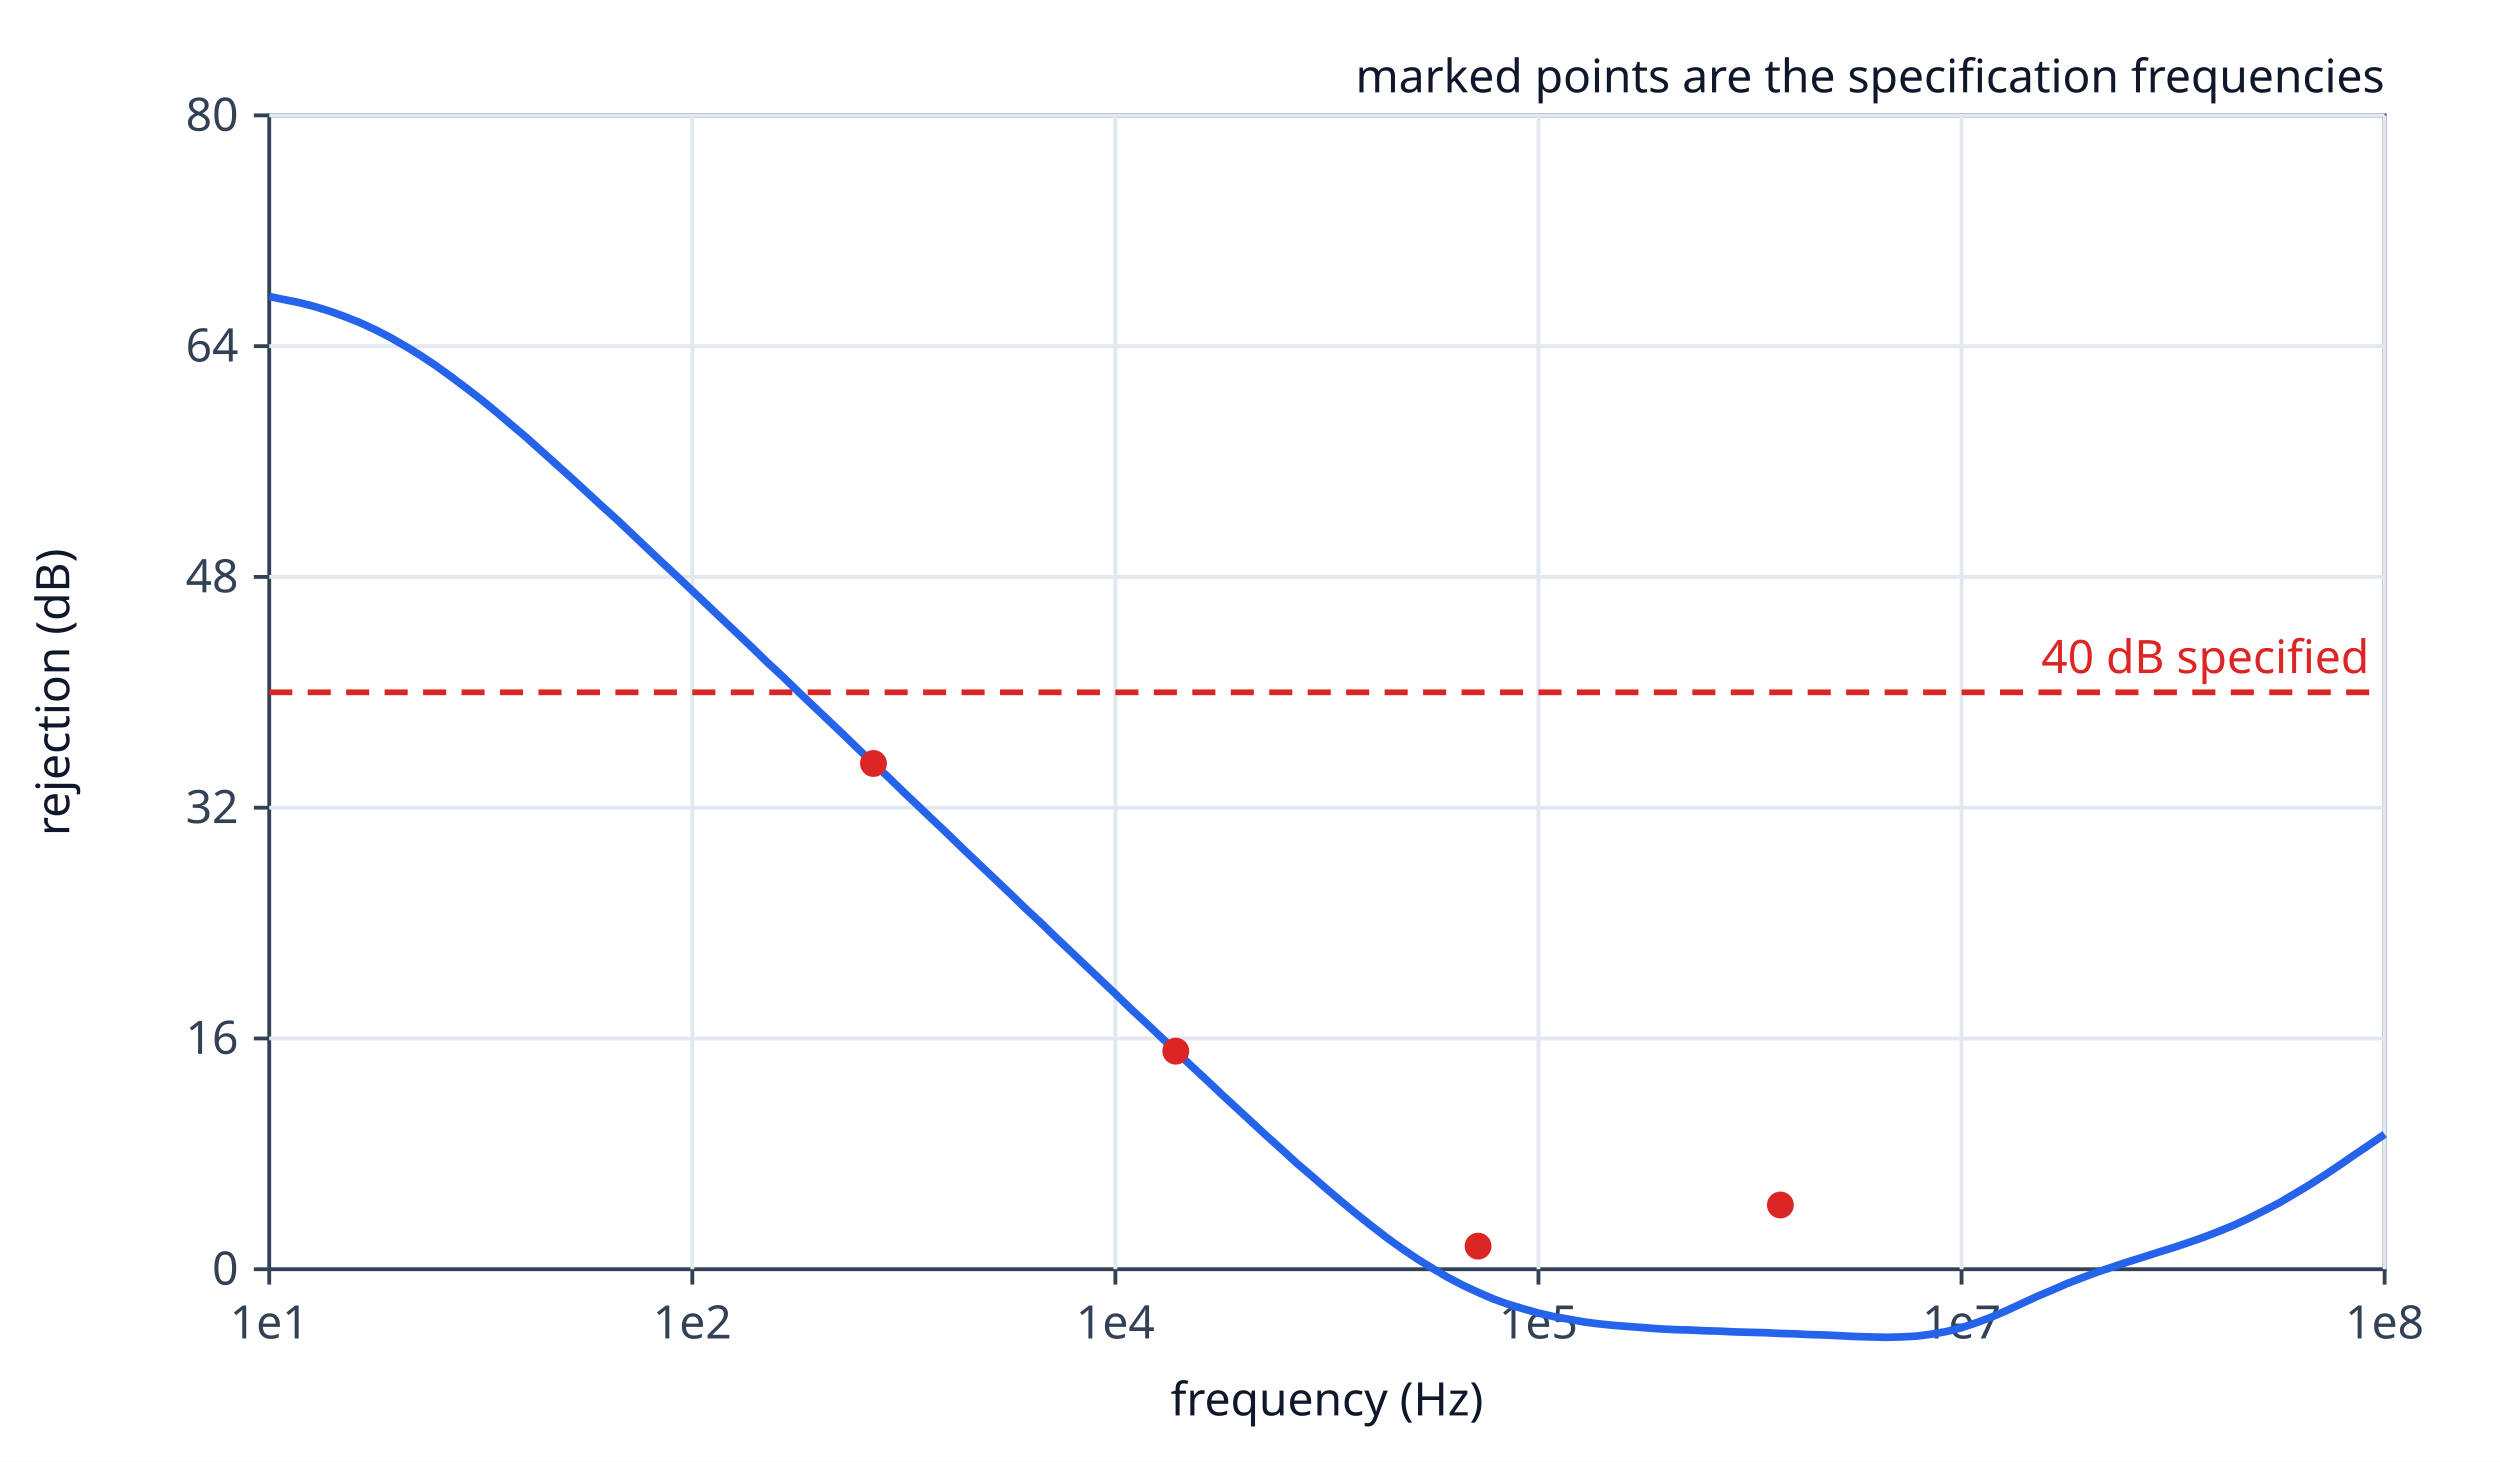
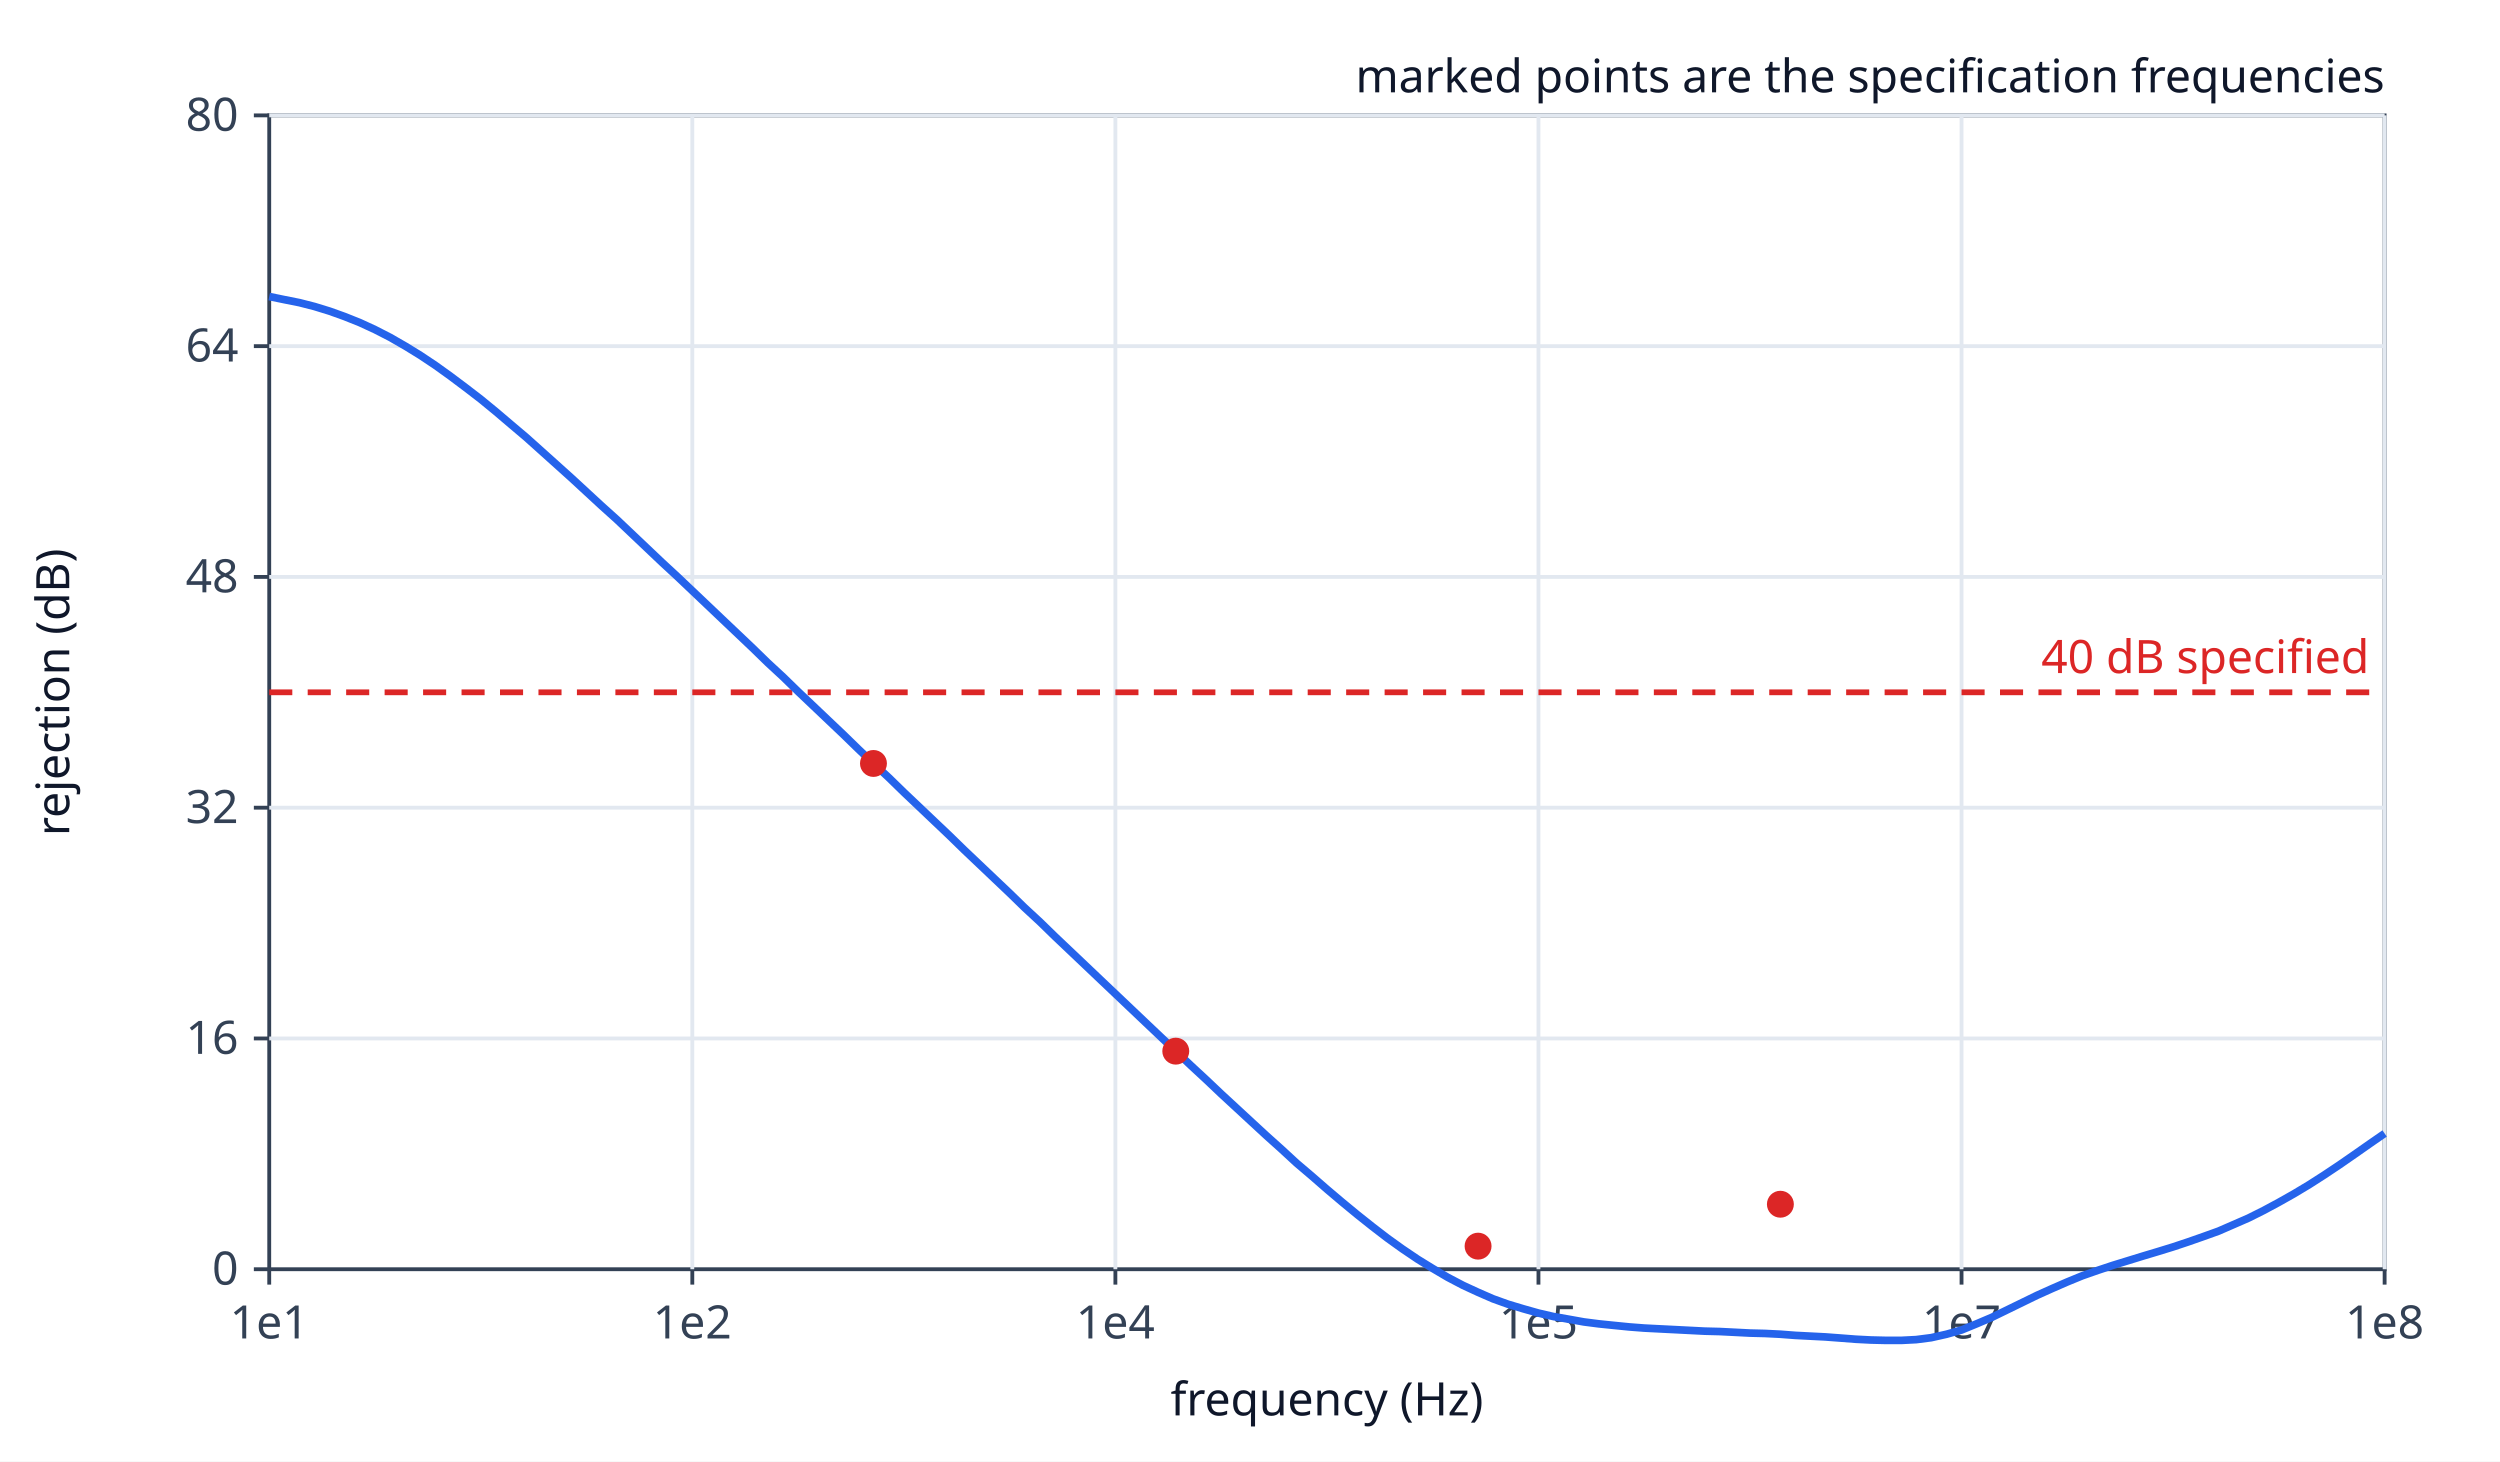
<svg xmlns="http://www.w3.org/2000/svg" width="650" height="380" viewBox="0 0 650 380" font-family="sans-serif" font-size="12">
  <rect width="650" height="380" fill="#ffffff" />
  <rect x="70" y="30" width="550" height="300" fill="none" stroke="#334155" stroke-width="1" />
  <line x1="70.0" y1="330" x2="70.0" y2="334" stroke="#334155" />
  <text x="70.0" y="348" text-anchor="middle" fill="#334155">1e1</text>
  <line x1="180.0" y1="330" x2="180.0" y2="334" stroke="#334155" />
  <text x="180.0" y="348" text-anchor="middle" fill="#334155">1e2</text>
  <line x1="180.0" y1="30" x2="180.0" y2="330" stroke="#e2e8f0" stroke-width="1" />
  <line x1="290.0" y1="330" x2="290.0" y2="334" stroke="#334155" />
  <text x="290.0" y="348" text-anchor="middle" fill="#334155">1e4</text>
  <line x1="290.0" y1="30" x2="290.0" y2="330" stroke="#e2e8f0" stroke-width="1" />
  <line x1="400.0" y1="330" x2="400.0" y2="334" stroke="#334155" />
  <text x="400.0" y="348" text-anchor="middle" fill="#334155">1e5</text>
  <line x1="400.0" y1="30" x2="400.0" y2="330" stroke="#e2e8f0" stroke-width="1" />
  <line x1="510.0" y1="330" x2="510.0" y2="334" stroke="#334155" />
  <text x="510.0" y="348" text-anchor="middle" fill="#334155">1e7</text>
  <line x1="510.0" y1="30" x2="510.0" y2="330" stroke="#e2e8f0" stroke-width="1" />
  <line x1="620.0" y1="330" x2="620.0" y2="334" stroke="#334155" />
  <text x="620.0" y="348" text-anchor="middle" fill="#334155">1e8</text>
  <line x1="620.0" y1="30" x2="620.0" y2="330" stroke="#e2e8f0" stroke-width="1" />
  <line x1="66" y1="330.0" x2="70" y2="330.0" stroke="#334155" />
  <text x="62" y="334.0" text-anchor="end" fill="#334155">0</text>
  <line x1="66" y1="270.0" x2="70" y2="270.0" stroke="#334155" />
  <text x="62" y="274.0" text-anchor="end" fill="#334155">16</text>
  <line x1="70" y1="270.0" x2="620" y2="270.0" stroke="#e2e8f0" stroke-width="1" />
  <line x1="66" y1="210.0" x2="70" y2="210.0" stroke="#334155" />
  <text x="62" y="214.0" text-anchor="end" fill="#334155">32</text>
  <line x1="70" y1="210.0" x2="620" y2="210.0" stroke="#e2e8f0" stroke-width="1" />
  <line x1="66" y1="150.0" x2="70" y2="150.0" stroke="#334155" />
  <text x="62" y="154.0" text-anchor="end" fill="#334155">48</text>
  <line x1="70" y1="150.0" x2="620" y2="150.0" stroke="#e2e8f0" stroke-width="1" />
  <line x1="66" y1="90.0" x2="70" y2="90.0" stroke="#334155" />
  <text x="62" y="94.0" text-anchor="end" fill="#334155">64</text>
  <line x1="70" y1="90.0" x2="620" y2="90.0" stroke="#e2e8f0" stroke-width="1" />
  <line x1="66" y1="30.0" x2="70" y2="30.0" stroke="#334155" />
  <text x="62" y="34.0" text-anchor="end" fill="#334155">80</text>
  <line x1="70" y1="30.0" x2="620" y2="30.0" stroke="#e2e8f0" stroke-width="1" />
  <text x="345" y="368" text-anchor="middle" fill="#0f172a">frequency (Hz)</text>
  <text x="18" y="180" text-anchor="middle" fill="#0f172a" transform="rotate(-90 18 180)">rejection (dB)</text>
  <line x1="70" y1="180.0" x2="620" y2="180.0" stroke="#dc2626" stroke-width="1.5" stroke-dasharray="6 4" />
  <text x="616" y="175.0" text-anchor="end" fill="#dc2626">40 dB specified</text>
-   <path d="M70.0,77.1 L73.9,77.9 L77.9,78.7 L81.8,79.7 L85.7,80.9 L89.6,82.3 L93.6,83.9 L97.5,85.7 L101.4,87.7 L105.4,90.0 L109.3,92.4 L113.2,95.0 L117.1,97.8 L121.1,100.8 L125.0,103.8 L128.9,107.0 L132.9,110.4 L136.8,113.7 L140.7,117.2 L144.6,120.7 L148.6,124.3 L152.5,127.9 L156.4,131.5 L160.4,135.1 L164.3,138.8 L168.2,142.5 L172.1,146.2 L176.1,149.9 L180.0,153.6 L183.9,157.3 L187.9,161.1 L191.8,164.8 L195.7,168.5 L199.6,172.3 L203.6,176.0 L207.5,179.8 L211.4,183.5 L215.4,187.3 L219.3,191.0 L223.2,194.8 L227.1,198.5 L231.1,202.2 L235.0,206.0 L238.9,209.7 L242.9,213.5 L246.8,217.2 L250.7,221.0 L254.6,224.7 L258.6,228.5 L262.5,232.2 L266.4,236.0 L270.4,239.7 L274.3,243.5 L278.2,247.2 L282.1,250.9 L286.1,254.7 L290.0,258.4 L293.9,262.2 L297.9,265.9 L301.8,269.6 L305.7,273.3 L309.6,277.0 L313.6,280.7 L317.5,284.4 L321.4,288.0 L325.4,291.7 L329.3,295.3 L333.2,298.8 L337.1,302.4 L341.1,305.8 L345.0,309.2 L348.9,312.5 L352.9,315.8 L356.8,318.9 L360.7,321.9 L364.6,324.7 L368.6,327.4 L372.5,329.8 L376.4,332.1 L380.4,334.2 L384.3,336.0 L388.2,337.7 L392.1,339.1 L396.1,340.3 L400.0,341.4 L403.9,342.3 L407.9,343.0 L411.8,343.7 L415.7,344.2 L419.6,344.6 L423.6,344.9 L427.5,345.2 L431.4,345.5 L435.4,345.7 L439.3,345.8 L443.2,346.0 L447.1,346.1 L451.1,346.3 L455.0,346.4 L458.9,346.5 L462.9,346.7 L466.8,346.8 L470.7,347.0 L474.6,347.1 L478.6,347.3 L482.5,347.5 L486.4,347.6 L490.4,347.7 L494.3,347.6 L498.2,347.4 L502.1,346.9 L506.1,346.2 L510.0,345.2 L513.9,343.9 L517.9,342.4 L521.8,340.7 L525.7,338.9 L529.6,337.1 L533.6,335.4 L537.5,333.7 L541.4,332.2 L545.4,330.7 L549.3,329.4 L553.2,328.1 L557.1,326.9 L561.1,325.6 L565.0,324.4 L568.9,323.1 L572.9,321.7 L576.8,320.2 L580.7,318.6 L584.6,316.8 L588.6,314.8 L592.5,312.8 L596.4,310.5 L600.4,308.1 L604.3,305.6 L608.2,303.0 L612.1,300.3 L616.1,297.6 L620.0,294.9" fill="none" stroke="#2563eb" stroke-width="2" stroke-linejoin="round" />
+   <path d="M70.0,77.1 L73.9,77.9 L77.9,78.7 L81.8,79.7 L85.7,80.9 L89.6,82.3 L93.6,83.9 L97.5,85.7 L101.4,87.7 L105.4,90.0 L109.3,92.4 L113.2,95.0 L117.1,97.8 L121.1,100.8 L125.0,103.8 L128.9,107.0 L132.9,110.4 L136.8,113.7 L140.7,117.2 L144.6,120.7 L148.6,124.3 L152.5,127.9 L156.4,131.5 L160.4,135.1 L164.3,138.8 L168.2,142.5 L172.1,146.2 L176.1,149.9 L180.0,153.6 L183.9,157.3 L187.9,161.1 L191.8,164.8 L195.7,168.5 L199.6,172.3 L203.6,176.0 L207.5,179.8 L211.4,183.5 L215.4,187.3 L219.3,191.0 L223.2,194.8 L227.1,198.5 L231.1,202.2 L235.0,206.0 L238.9,209.7 L242.9,213.5 L246.8,217.2 L250.7,221.0 L254.6,224.7 L258.6,228.5 L262.5,232.2 L266.4,236.0 L270.4,239.7 L274.3,243.5 L278.2,247.2 L282.1,250.9 L286.1,254.7 L290.0,258.4 L293.9,262.1 L297.9,265.9 L301.8,269.6 L305.7,273.3 L309.6,277.0 L313.6,280.7 L317.5,284.4 L321.4,288.0 L325.4,291.7 L329.3,295.3 L333.2,298.8 L337.1,302.4 L341.1,305.8 L345.0,309.2 L348.9,312.5 L352.9,315.8 L356.8,318.9 L360.7,321.9 L364.6,324.7 L368.6,327.4 L372.5,329.8 L376.4,332.1 L380.4,334.2 L384.3,336.0 L388.2,337.7 L392.1,339.1 L396.1,340.3 L400.0,341.4 L403.9,342.3 L407.9,343.0 L411.8,343.7 L415.7,344.2 L419.6,344.6 L423.6,345.0 L427.5,345.3 L431.4,345.5 L435.4,345.7 L439.3,345.9 L443.2,346.1 L447.1,346.2 L451.1,346.4 L455.0,346.6 L458.9,346.7 L462.9,346.9 L466.8,347.2 L470.7,347.4 L474.6,347.6 L478.6,347.9 L482.5,348.2 L486.4,348.4 L490.4,348.5 L494.3,348.5 L498.2,348.3 L502.1,347.8 L506.1,346.9 L510.0,345.8 L513.9,344.2 L517.9,342.5 L521.8,340.6 L525.7,338.7 L529.6,336.8 L533.6,335.0 L537.5,333.3 L541.4,331.7 L545.4,330.3 L549.3,329.0 L553.2,327.8 L557.1,326.6 L561.1,325.4 L565.0,324.2 L568.9,322.9 L572.9,321.5 L576.8,320.1 L580.7,318.4 L584.6,316.7 L588.6,314.7 L592.5,312.6 L596.4,310.4 L600.4,308.0 L604.3,305.5 L608.2,302.9 L612.1,300.2 L616.1,297.4 L620.0,294.7" fill="none" stroke="#2563eb" stroke-width="2" stroke-linejoin="round" />
  <circle cx="227.1" cy="198.5" r="3.5" fill="#dc2626" />
  <circle cx="305.7" cy="273.3" r="3.5" fill="#dc2626" />
  <circle cx="384.3" cy="324.0" r="3.5" fill="#dc2626" />
-   <circle cx="462.9" cy="313.3" r="3.5" fill="#dc2626" />
+   <circle cx="462.9" cy="313.1" r="3.5" fill="#dc2626" />
  <text x="620" y="24" text-anchor="end" fill="#0f172a">marked points are the specification frequencies</text>
</svg>
